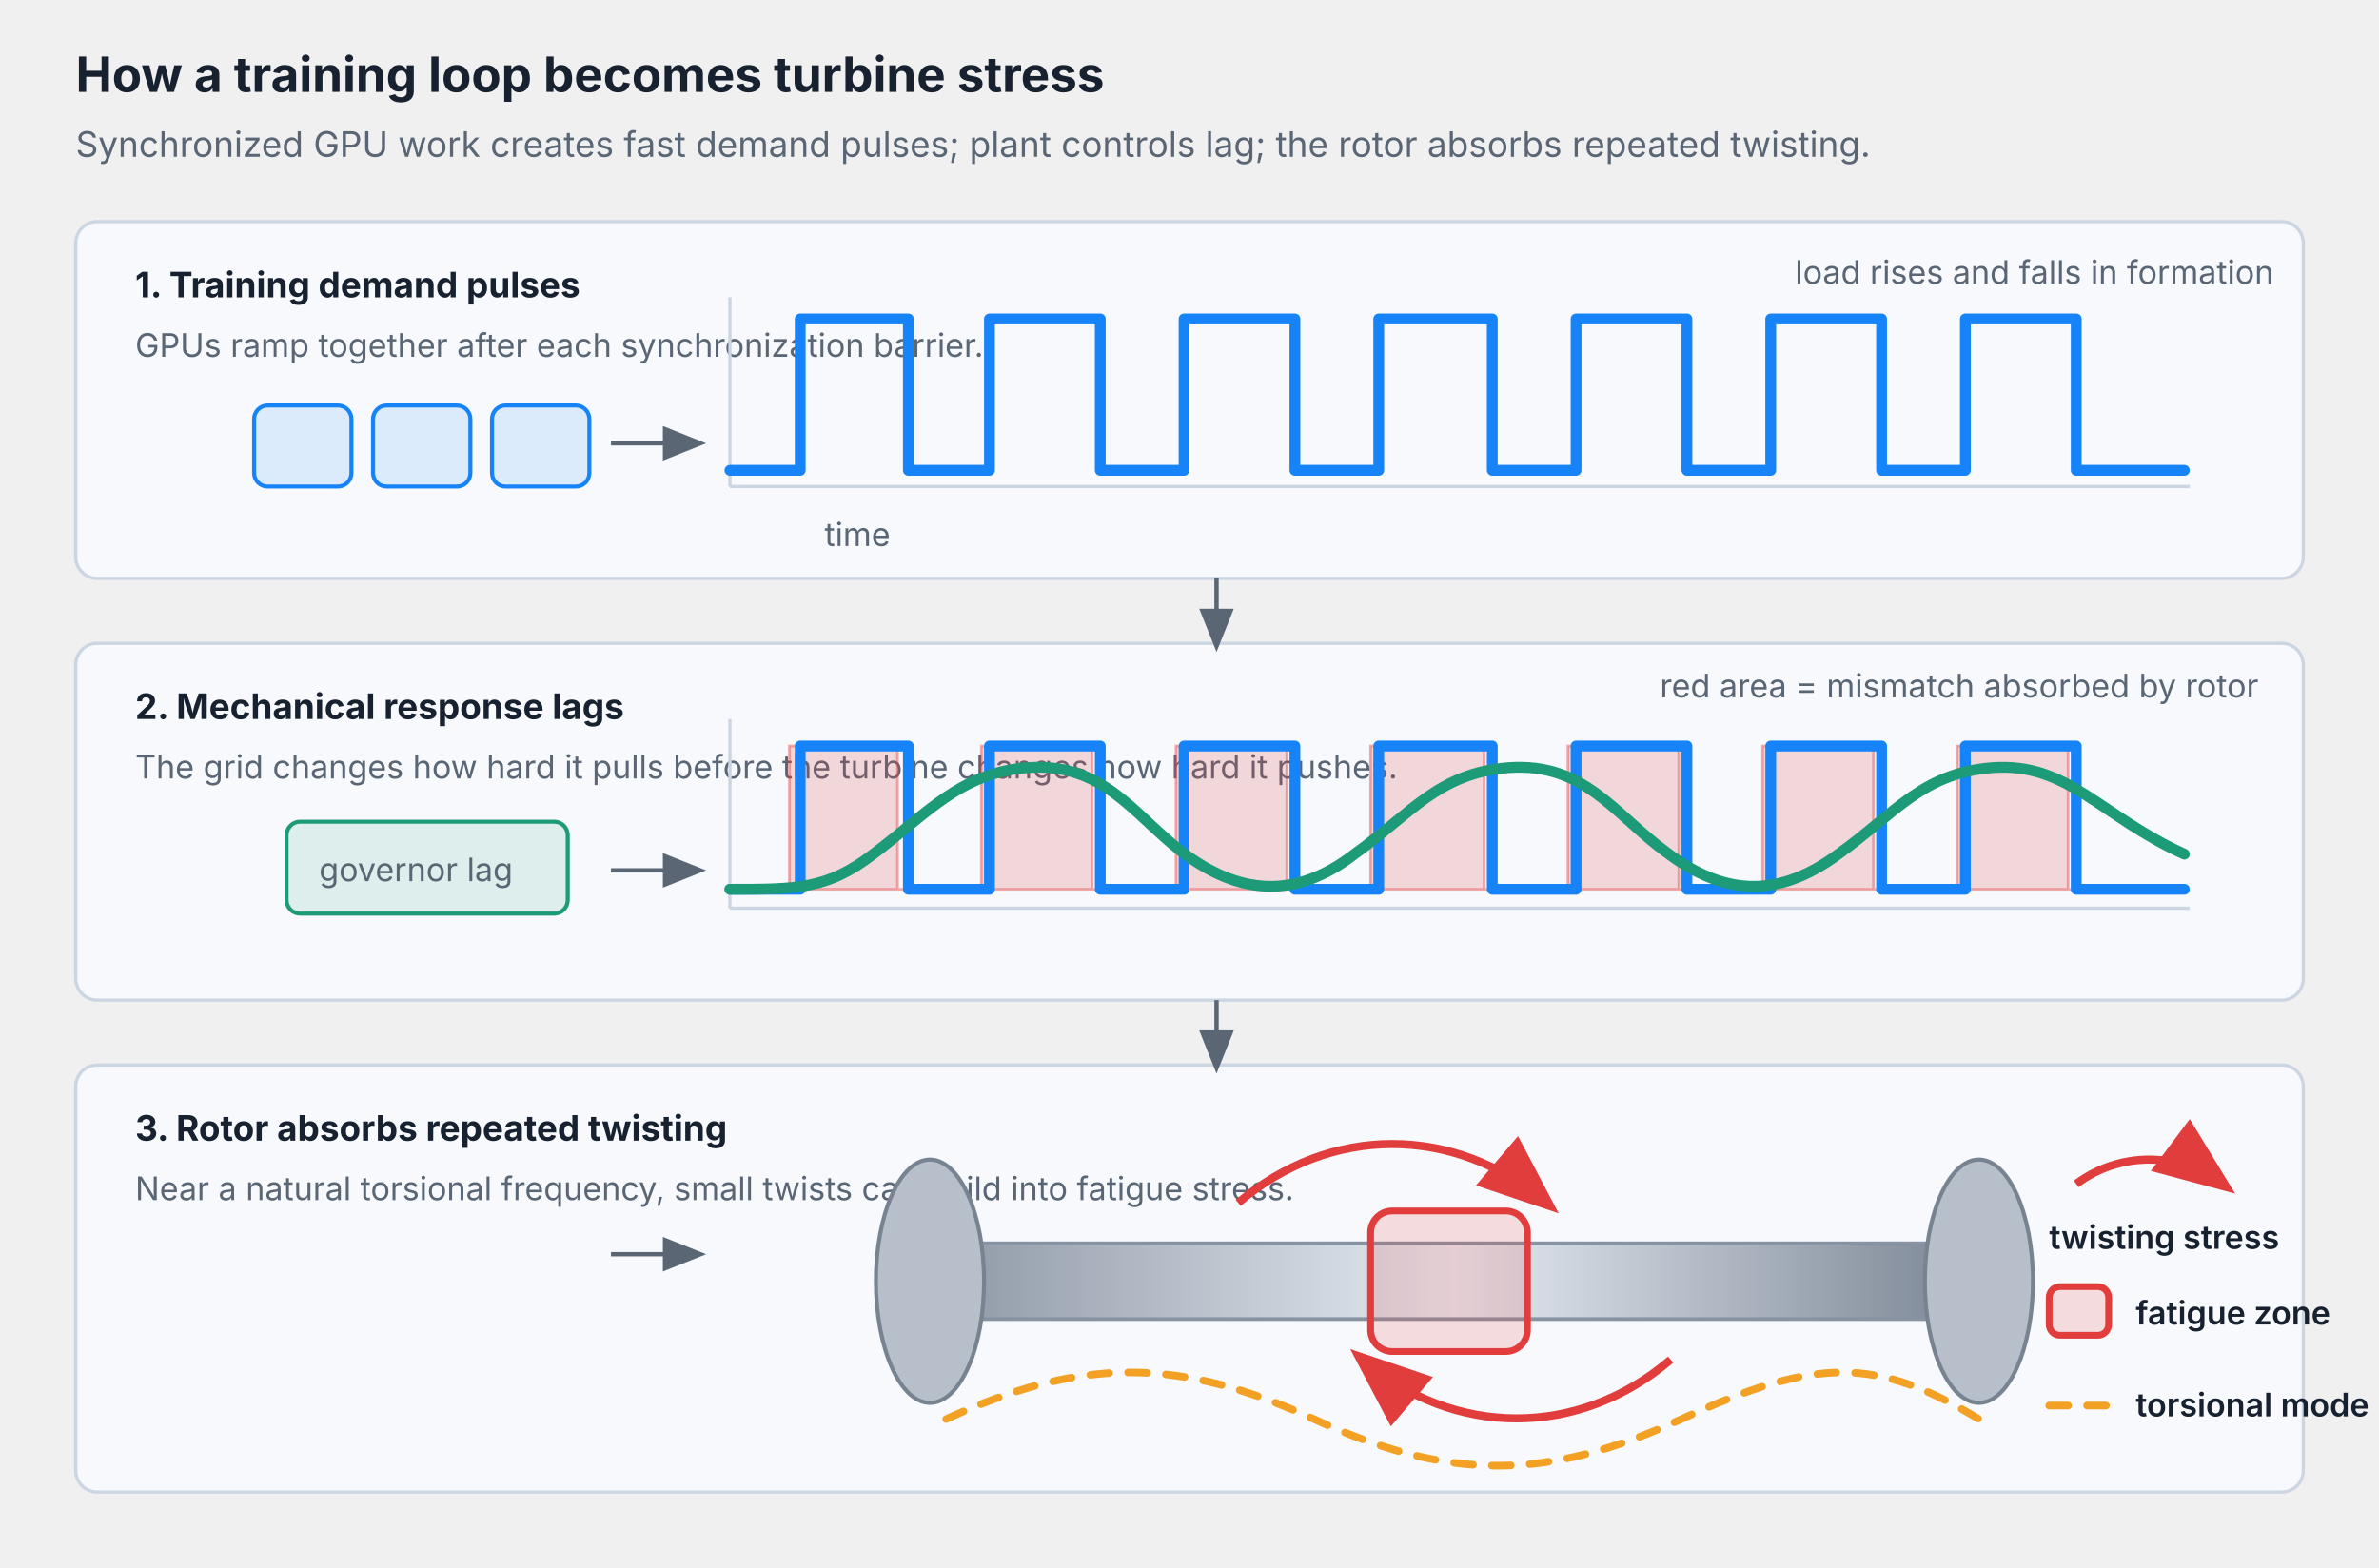
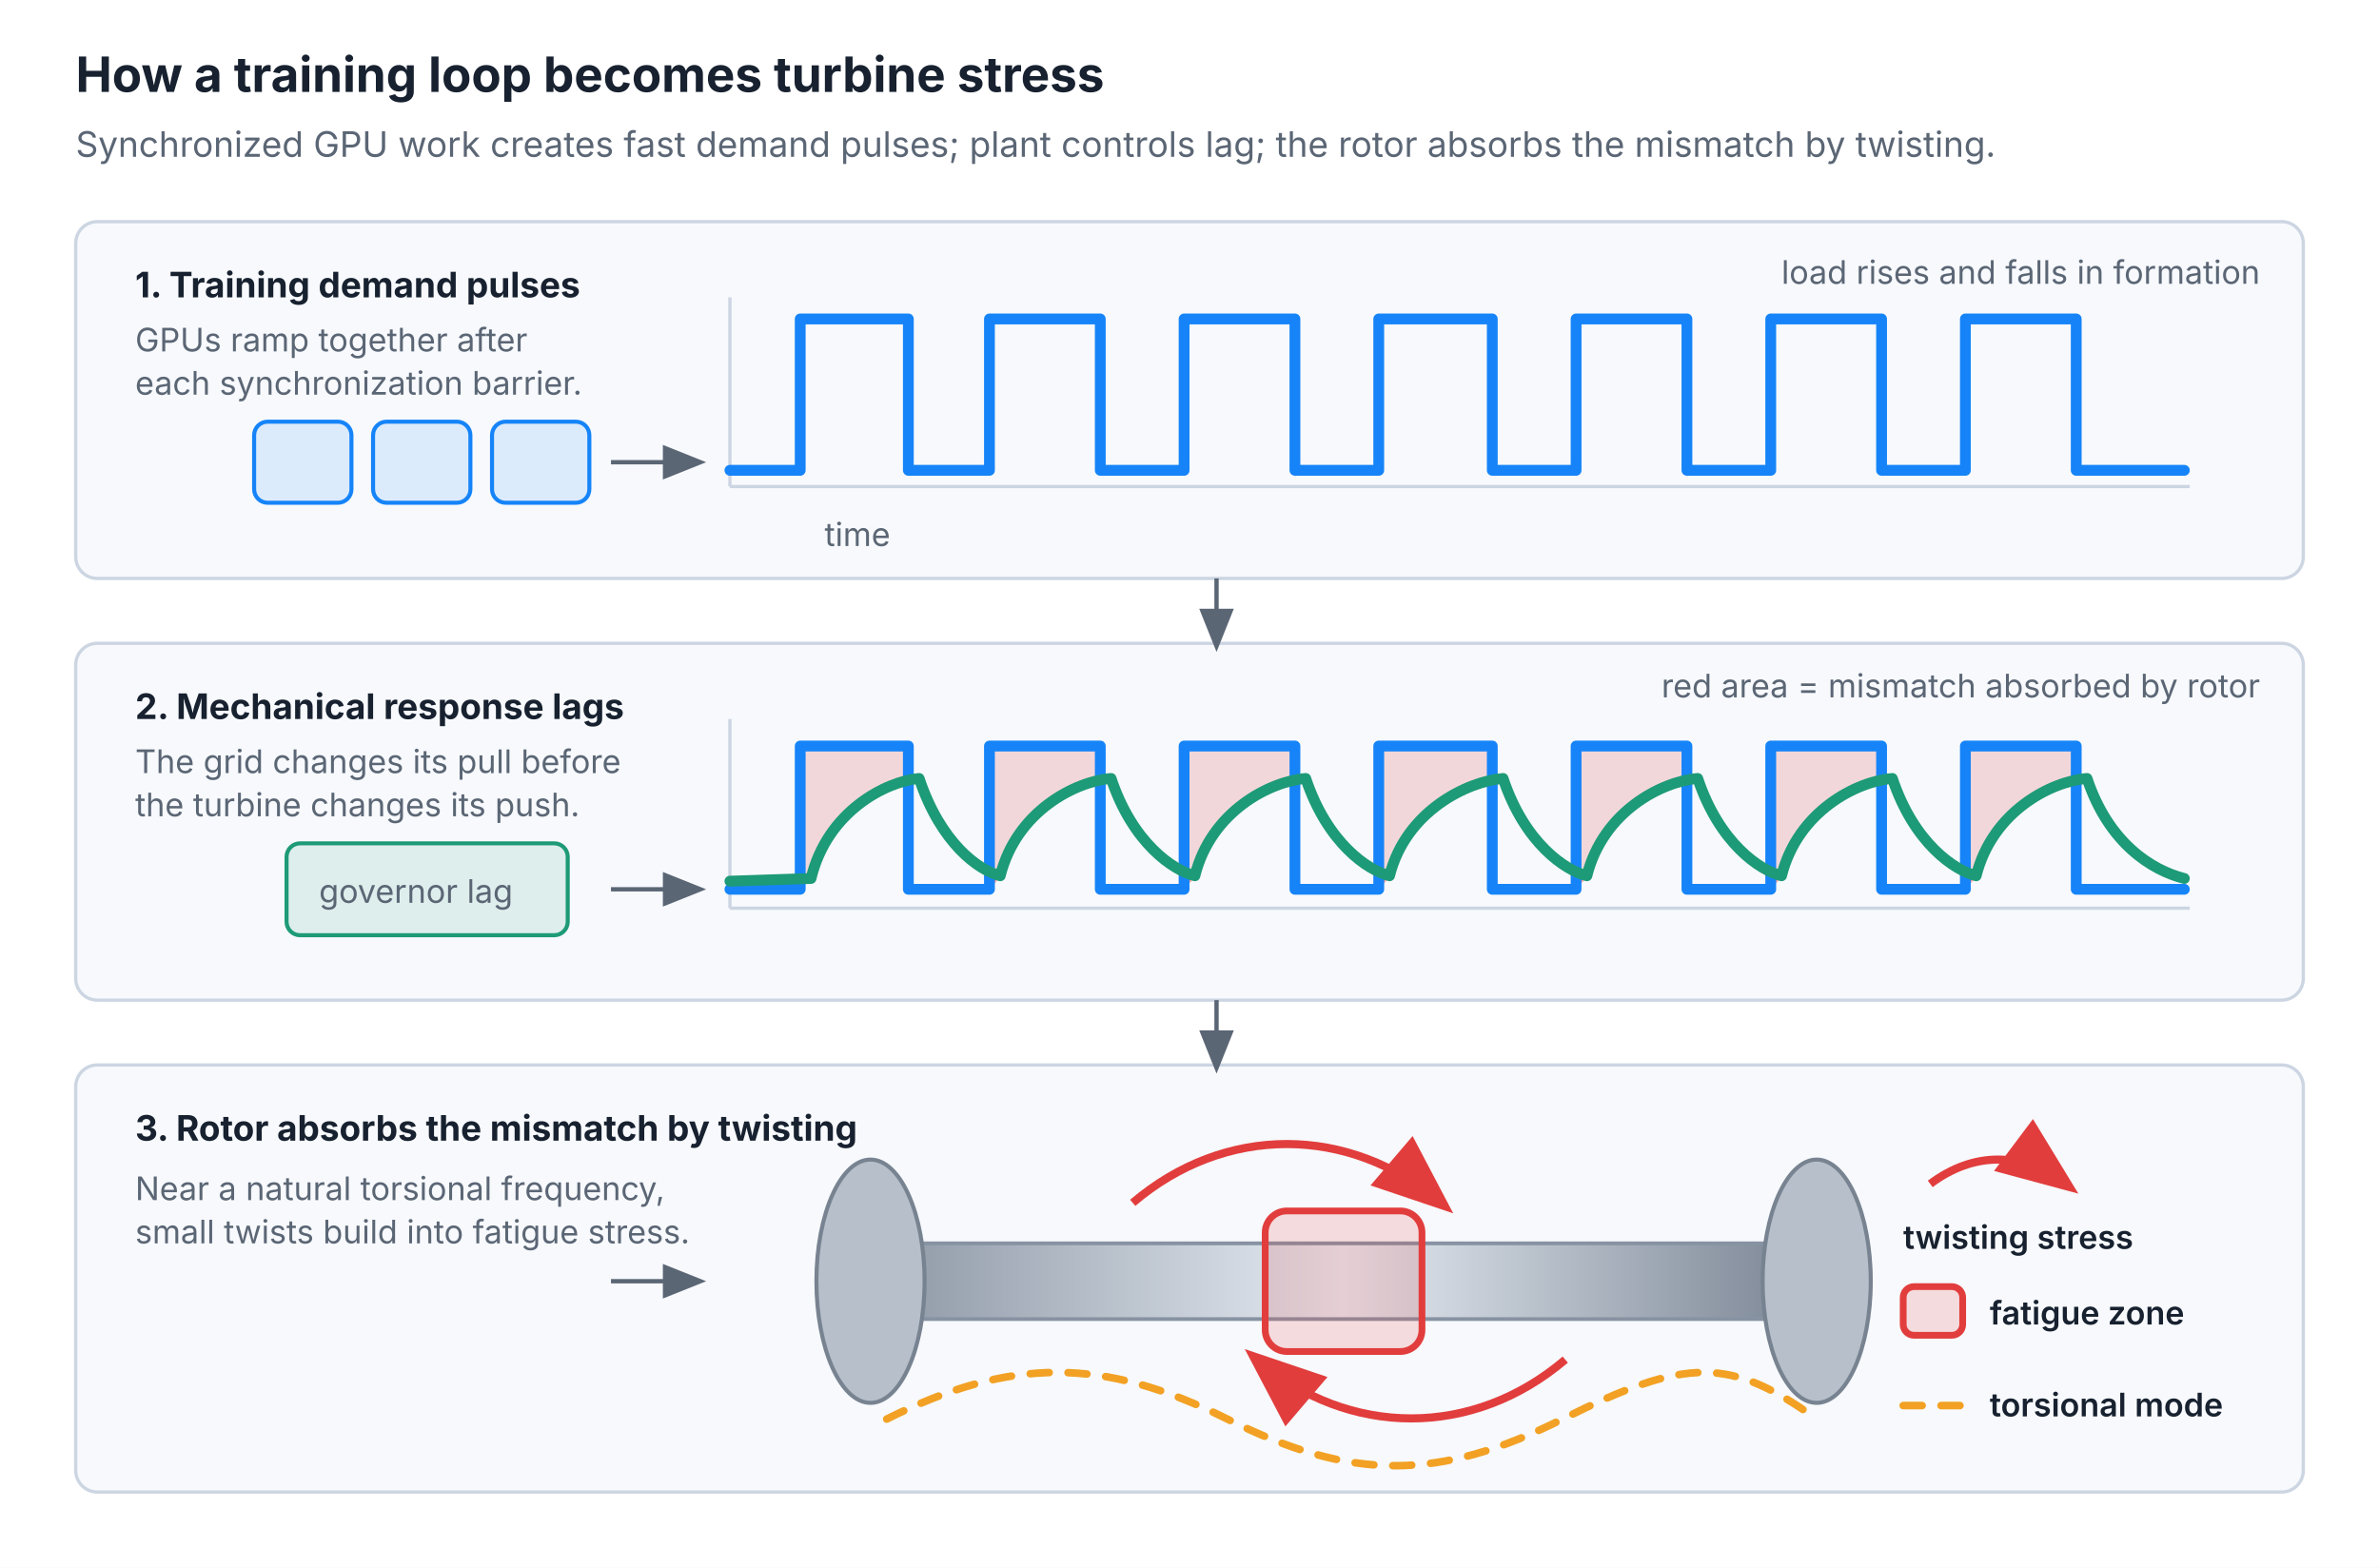
- <svg xmlns="http://www.w3.org/2000/svg" viewBox="0 0 880 580" role="img" aria-label="Diagram showing synchronized AI training load pulses becoming turbine shaft stress through governor lag and torsional resonance risk.">
+ <svg xmlns="http://www.w3.org/2000/svg" viewBox="0 0 880 580" role="img" aria-label="Diagram showing synchronized AI training load pulses becoming turbine shaft stress. Governor lag leaves a torque mismatch that the rotor absorbs by twisting, with torsional resonance risk.">
  <defs>
    <marker id="stress-arrow" markerWidth="10" markerHeight="8" refX="8" refY="4" orient="auto">
-       <path d="M 0 0 L 10 4 L 0 8 z" fill="#5b6675" />
+       <path class="arrowhead" d="M 0 0 L 10 4 L 0 8 z" fill="#5b6675" />
    </marker>
    <marker id="red-arrow" markerWidth="10" markerHeight="8" refX="8" refY="4" orient="auto">
-       <path d="M 0 0 L 10 4 L 0 8 z" fill="#e23d3d" />
+       <path class="arrowhead-red" d="M 0 0 L 10 4 L 0 8 z" fill="#e23d3d" />
    </marker>
    <linearGradient id="shaft-gradient" x1="0" x2="1" y1="0" y2="0">
      <stop offset="0" stop-color="#8c96a4" />
      <stop offset="0.5" stop-color="#e5ebf2" />
      <stop offset="1" stop-color="#798493" />
    </linearGradient>
    <style>
      .ink { fill: #17212f; font-family: Inter, ui-sans-serif, system-ui, -apple-system, BlinkMacSystemFont, "Segoe UI", sans-serif; }
      .muted { fill: #5b6675; font-family: Inter, ui-sans-serif, system-ui, -apple-system, BlinkMacSystemFont, "Segoe UI", sans-serif; }
      .title { font-size: 18px; font-weight: 750; }
      .caption { font-size: 13px; }
      .label { font-size: 13px; font-weight: 650; }
      .small { font-size: 12px; }
      .key-text { fill: #17212f; font-family: Inter, ui-sans-serif, system-ui, -apple-system, BlinkMacSystemFont, "Segoe UI", sans-serif; font-size: 12px; font-weight: 600; }
      .panel { fill: #f7f9fc; stroke: #ccd5e2; stroke-width: 1.2; }
      .axis { stroke: #ccd5e2; stroke-width: 1.2; }
      .training { fill: none; stroke: #1684f8; stroke-width: 4; stroke-linejoin: round; stroke-linecap: round; }
      .governor { fill: none; stroke: #1d9a77; stroke-width: 4; stroke-linejoin: round; stroke-linecap: round; }
      .lag { fill: rgba(226, 61, 61, 0.18); stroke: rgba(226, 61, 61, 0.42); stroke-width: 1; }
      .arrow { stroke: #5b6675; stroke-width: 1.6; fill: none; marker-end: url(#stress-arrow); }
      .stress-arrow { stroke: #e23d3d; stroke-width: 3; fill: none; marker-end: url(#red-arrow); }
      .shaft { fill: url(#shaft-gradient); stroke: #8792a2; stroke-width: 1.4; }
      .ring { fill: #b6bfca; stroke: #788391; stroke-width: 1.5; }
      .hot { fill: rgba(226, 61, 61, 0.16); stroke: #e23d3d; stroke-width: 2.5; }
      .resonance { fill: none; stroke: #f2a124; stroke-width: 2.8; stroke-linecap: round; stroke-dasharray: 7 7; }
      .chip { fill: rgba(22, 132, 248, 0.12); stroke: #1684f8; stroke-width: 1.5; }
      .plant { fill: rgba(29, 154, 119, 0.12); stroke: #1d9a77; stroke-width: 1.5; }
+       .bg { fill: #ffffff; }
+       @media (prefers-color-scheme: dark) {
+         .bg { fill: #0f1620; }
+         .ink { fill: #e8edf4; }
+         .muted { fill: #9aa7b8; }
+         .key-text { fill: #e8edf4; }
+         .panel { fill: #16202e; stroke: #2b3a4e; }
+         .axis { stroke: #33445a; }
+         .arrow { stroke: #93a1b3; }
+         .arrowhead { fill: #93a1b3; }
+         .arrowhead-red { fill: #f25555; }
+         .training { stroke: #4da3ff; }
+         .governor { stroke: #35c39a; }
+         .lag { fill: rgba(255, 99, 99, 0.22); stroke: rgba(255, 99, 99, 0.5); }
+         .stress-arrow { stroke: #f25555; }
+         .hot { fill: rgba(242, 85, 85, 0.2); stroke: #f25555; }
+         .chip { stroke: #4da3ff; }
+         .plant { stroke: #35c39a; }
+       }
    </style>
  </defs>
+   <rect class="bg" x="0" y="0" width="880" height="580" />
  <text class="ink title" x="28" y="34">How a training loop becomes turbine stress</text>
-   <text class="muted caption" x="28" y="58">Synchronized GPU work creates fast demand pulses; plant controls lag; the rotor absorbs repeated twisting.</text>
+   <text class="muted caption" x="28" y="58">Synchronized GPU work creates fast demand pulses; plant controls lag; the rotor absorbs the mismatch by twisting.</text>
  <rect class="panel" x="28" y="82" width="824" height="132" rx="8" />
  <text class="ink label" x="50" y="110">1. Training demand pulses</text>
-   <text class="muted small" x="50" y="132">GPUs ramp together after each synchronization barrier.</text>
+   <text class="muted small" x="50" y="130">GPUs ramp together after</text>
+   <text class="muted small" x="50" y="146">each synchronization barrier.</text>
  <line class="axis" x1="270" y1="180" x2="810" y2="180" />
  <line class="axis" x1="270" y1="110" x2="270" y2="180" />
  <path class="training" d="M270 174 L296 174 L296 118 L336 118 L336 174 L366 174 L366 118 L407 118 L407 174 L438 174 L438 118 L479 118 L479 174 L510 174 L510 118 L552 118 L552 174 L583 174 L583 118 L624 118 L624 174 L655 174 L655 118 L696 118 L696 174 L727 174 L727 118 L768 118 L768 174 L808 174" />
-   <rect class="chip" x="94" y="150" width="36" height="30" rx="5" />
-   <rect class="chip" x="138" y="150" width="36" height="30" rx="5" />
-   <rect class="chip" x="182" y="150" width="36" height="30" rx="5" />
-   <line class="arrow" x1="226" y1="164" x2="258" y2="164" />
+   <rect class="chip" x="94" y="156" width="36" height="30" rx="5" />
+   <rect class="chip" x="138" y="156" width="36" height="30" rx="5" />
+   <rect class="chip" x="182" y="156" width="36" height="30" rx="5" />
+   <line class="arrow" x1="226" y1="171" x2="258" y2="171" />
  <text class="muted small" x="305" y="202">time</text>
-   <text class="muted small" x="664" y="105">load rises and falls in formation</text>
+   <text class="muted small" x="836" y="105" text-anchor="end">load rises and falls in formation</text>
  <rect class="panel" x="28" y="238" width="824" height="132" rx="8" />
  <text class="ink label" x="50" y="266">2. Mechanical response lags</text>
-   <text class="muted small" x="50" y="288">The grid changes how hard it pulls before the turbine changes how hard it pushes.</text>
+   <text class="muted small" x="50" y="286">The grid changes its pull before</text>
+   <text class="muted small" x="50" y="302">the turbine changes its push.</text>
  <line class="axis" x1="270" y1="336" x2="810" y2="336" />
  <line class="axis" x1="270" y1="266" x2="270" y2="336" />
-   <path class="lag" d="M292 329 L292 276 L332 276 L332 329 L363 329 L363 276 L404 276 L404 329 L435 329 L435 276 L476 276 L476 329 L507 329 L507 276 L549 276 L549 329 L580 329 L580 276 L621 276 L621 329 L652 329 L652 276 L693 276 L693 329 L724 329 L724 276 L765 276 L765 329 L806 329 L806 329 L292 329" />
+   <path class="lag" d="M296 276 L336 276 L336 290 C324 292 304 304 300 324 L296 328 Z M366 276 L407 276 L407 290 C395 292 374 304 370 324 L366 328 Z M438 276 L479 276 L479 290 C467 292 446 304 442 324 L438 328 Z M510 276 L552 276 L552 290 C540 292 518 304 514 324 L510 328 Z M583 276 L624 276 L624 290 C612 292 591 304 587 324 L583 328 Z M655 276 L696 276 L696 290 C684 292 663 304 659 324 L655 328 Z M727 276 L768 276 L768 290 C756 292 735 304 731 324 L727 328 Z" />
  <path class="training" d="M270 329 L296 329 L296 276 L336 276 L336 329 L366 329 L366 276 L407 276 L407 329 L438 329 L438 276 L479 276 L479 329 L510 329 L510 276 L552 276 L552 329 L583 329 L583 276 L624 276 L624 329 L655 329 L655 276 L696 276 L696 329 L727 329 L727 276 L768 276 L768 329 L808 329" />
-   <path class="governor" d="M270 329 C295 329 306 329 323 316 C343 301 355 286 380 284 C408 282 419 301 437 315 C458 331 479 333 501 316 C522 301 532 286 558 284 C586 282 597 301 616 315 C637 331 657 333 680 316 C701 301 711 286 737 284 C765 282 777 302 808 316" />
-   <rect class="plant" x="106" y="304" width="104" height="34" rx="5" />
-   <text class="muted small" x="118" y="326">governor lag</text>
-   <line class="arrow" x1="226" y1="322" x2="258" y2="322" />
-   <text class="muted small" x="614" y="258">red area = mismatch absorbed by rotor</text>
+   <path class="governor" d="M270 326 L300 325 C306 300 328 289 340 288 C348 312 362 322 370 324 C376 300 398 289 411 288 C419 312 434 322 442 324 C448 300 470 289 483 288 C491 312 506 322 514 324 C520 300 543 289 556 288 C564 312 579 322 587 324 C593 300 615 289 628 288 C636 312 651 322 659 324 C665 300 687 289 700 288 C708 312 723 322 731 324 C737 300 759 289 772 288 C780 312 796 322 808 325" />
+   <rect class="plant" x="106" y="312" width="104" height="34" rx="5" />
+   <text class="muted small" x="118" y="334">governor lag</text>
+   <line class="arrow" x1="226" y1="329" x2="258" y2="329" />
+   <text class="muted small" x="836" y="258" text-anchor="end">red area = mismatch absorbed by rotor</text>
  <rect class="panel" x="28" y="394" width="824" height="158" rx="8" />
-   <text class="ink label" x="50" y="422">3. Rotor absorbs repeated twisting</text>
-   <text class="muted small" x="50" y="444">Near a natural torsional frequency, small twists can build into fatigue stress.</text>
-   <line class="arrow" x1="226" y1="464" x2="258" y2="464" />
-   <g transform="translate(302 0)">
-     <rect class="shaft" x="42" y="460" width="388" height="28" rx="14" />
+   <text class="ink label" x="50" y="422">3. Rotor absorbs the mismatch by twisting</text>
+   <text class="muted small" x="50" y="444">Near a natural torsional frequency,</text>
+   <text class="muted small" x="50" y="460">small twists build into fatigue stress.</text>
+   <line class="arrow" x1="226" y1="474" x2="258" y2="474" />
+   <g transform="translate(280 0)">
+     <rect class="shaft" x="42" y="460" width="350" height="28" rx="14" />
    <ellipse class="ring" cx="42" cy="474" rx="20" ry="45" />
-     <ellipse class="ring" cx="430" cy="474" rx="20" ry="45" />
-     <rect class="hot" x="205" y="448" width="58" height="52" rx="8" />
-     <path class="stress-arrow" d="M156 445 C190 416 236 416 270 445" />
-     <path class="stress-arrow" d="M316 503 C282 532 236 532 202 503" />
-     <path class="resonance" d="M48 525 C98 502 134 502 184 525 S270 548 320 525 S392 502 430 525" />
+     <ellipse class="ring" cx="392" cy="474" rx="20" ry="45" />
+     <rect class="hot" x="188" y="448" width="58" height="52" rx="8" />
+     <path class="stress-arrow" d="M139 445 C173 416 219 416 253 445" />
+     <path class="stress-arrow" d="M299 503 C265 532 219 532 185 503" />
+     <path class="resonance" d="M48 525 C94 502 128 502 174 525 S252 548 298 525 S360 502 392 525" />
  </g>
  <g>
-     <path class="stress-arrow" d="M768 438 C784 426 806 426 822 438" />
-     <text class="key-text" x="758" y="462">twisting stress</text>
-     <rect class="hot" x="758" y="476" width="22" height="18" rx="4" />
-     <text class="key-text" x="790" y="490">fatigue zone</text>
-     <line class="resonance" x1="758" y1="520" x2="782" y2="520" />
-     <text class="key-text" x="790" y="524">torsional mode</text>
+     <path class="stress-arrow" d="M714 438 C730 426 748 426 764 438" />
+     <text class="key-text" x="704" y="462">twisting stress</text>
+     <rect class="hot" x="704" y="476" width="22" height="18" rx="4" />
+     <text class="key-text" x="736" y="490">fatigue zone</text>
+     <line class="resonance" x1="704" y1="520" x2="728" y2="520" />
+     <text class="key-text" x="736" y="524">torsional mode</text>
  </g>
  <path class="arrow" d="M450 214 C450 224 450 228 450 238" />
  <path class="arrow" d="M450 370 C450 380 450 384 450 394" />
</svg>
